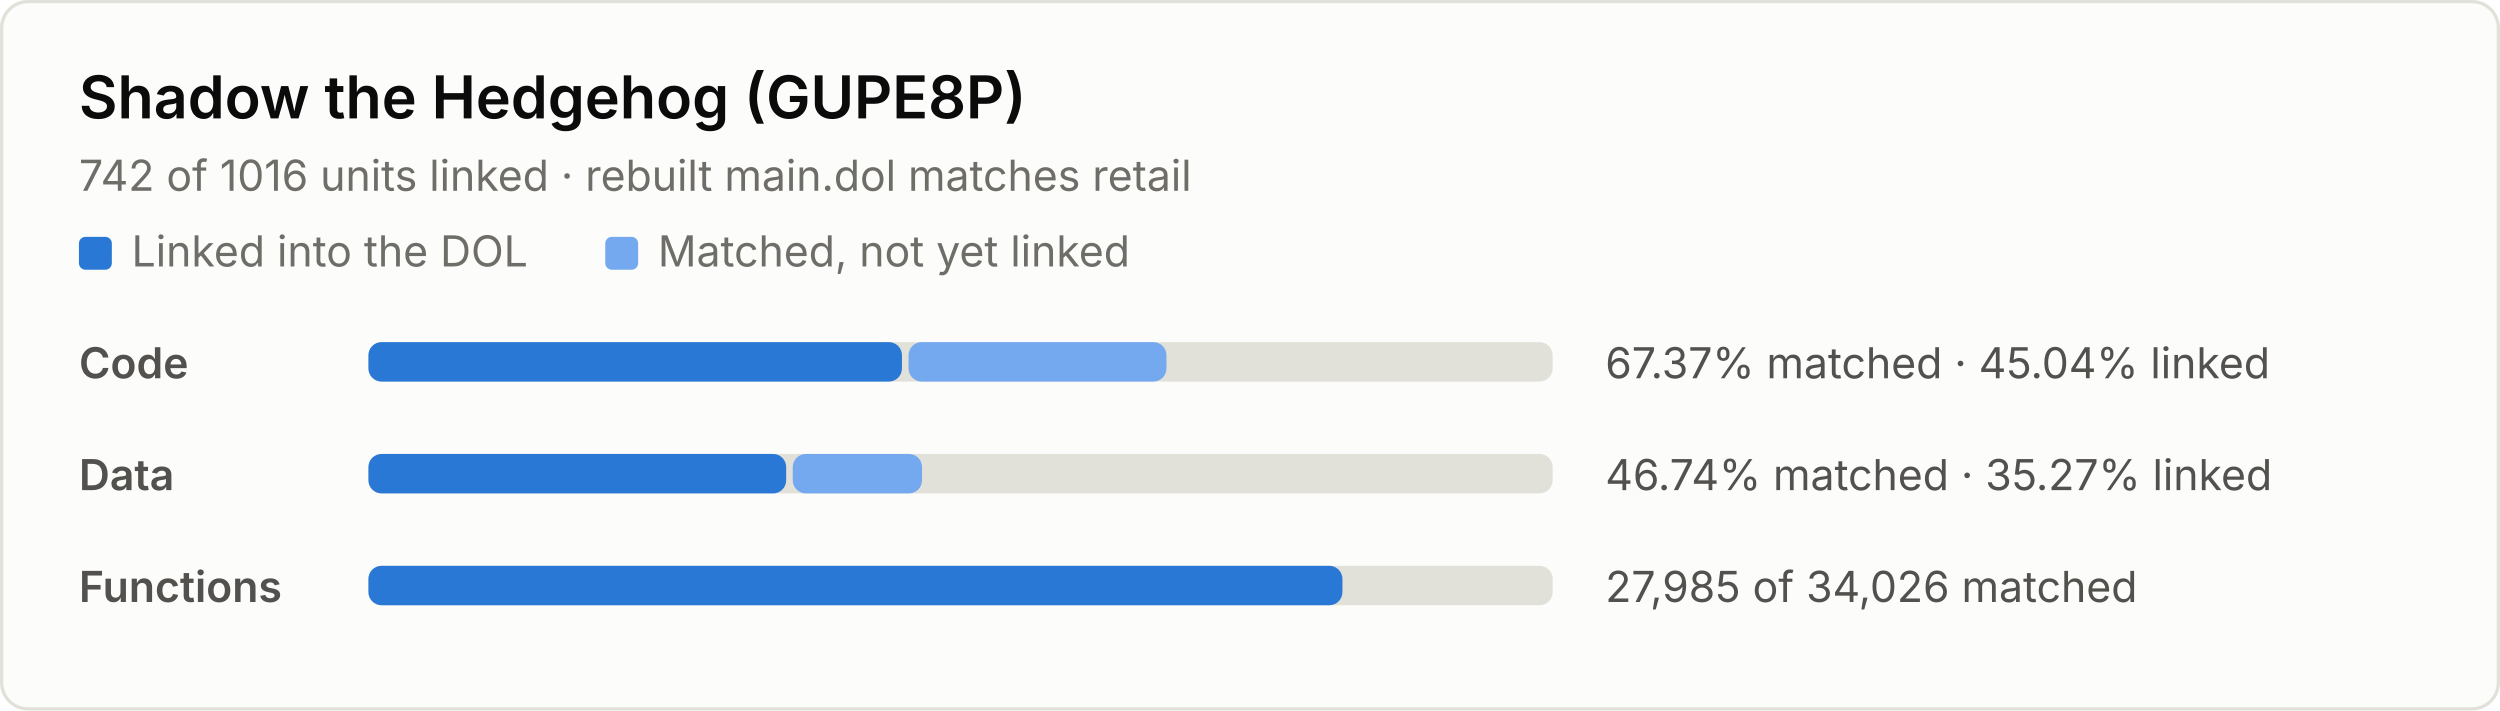
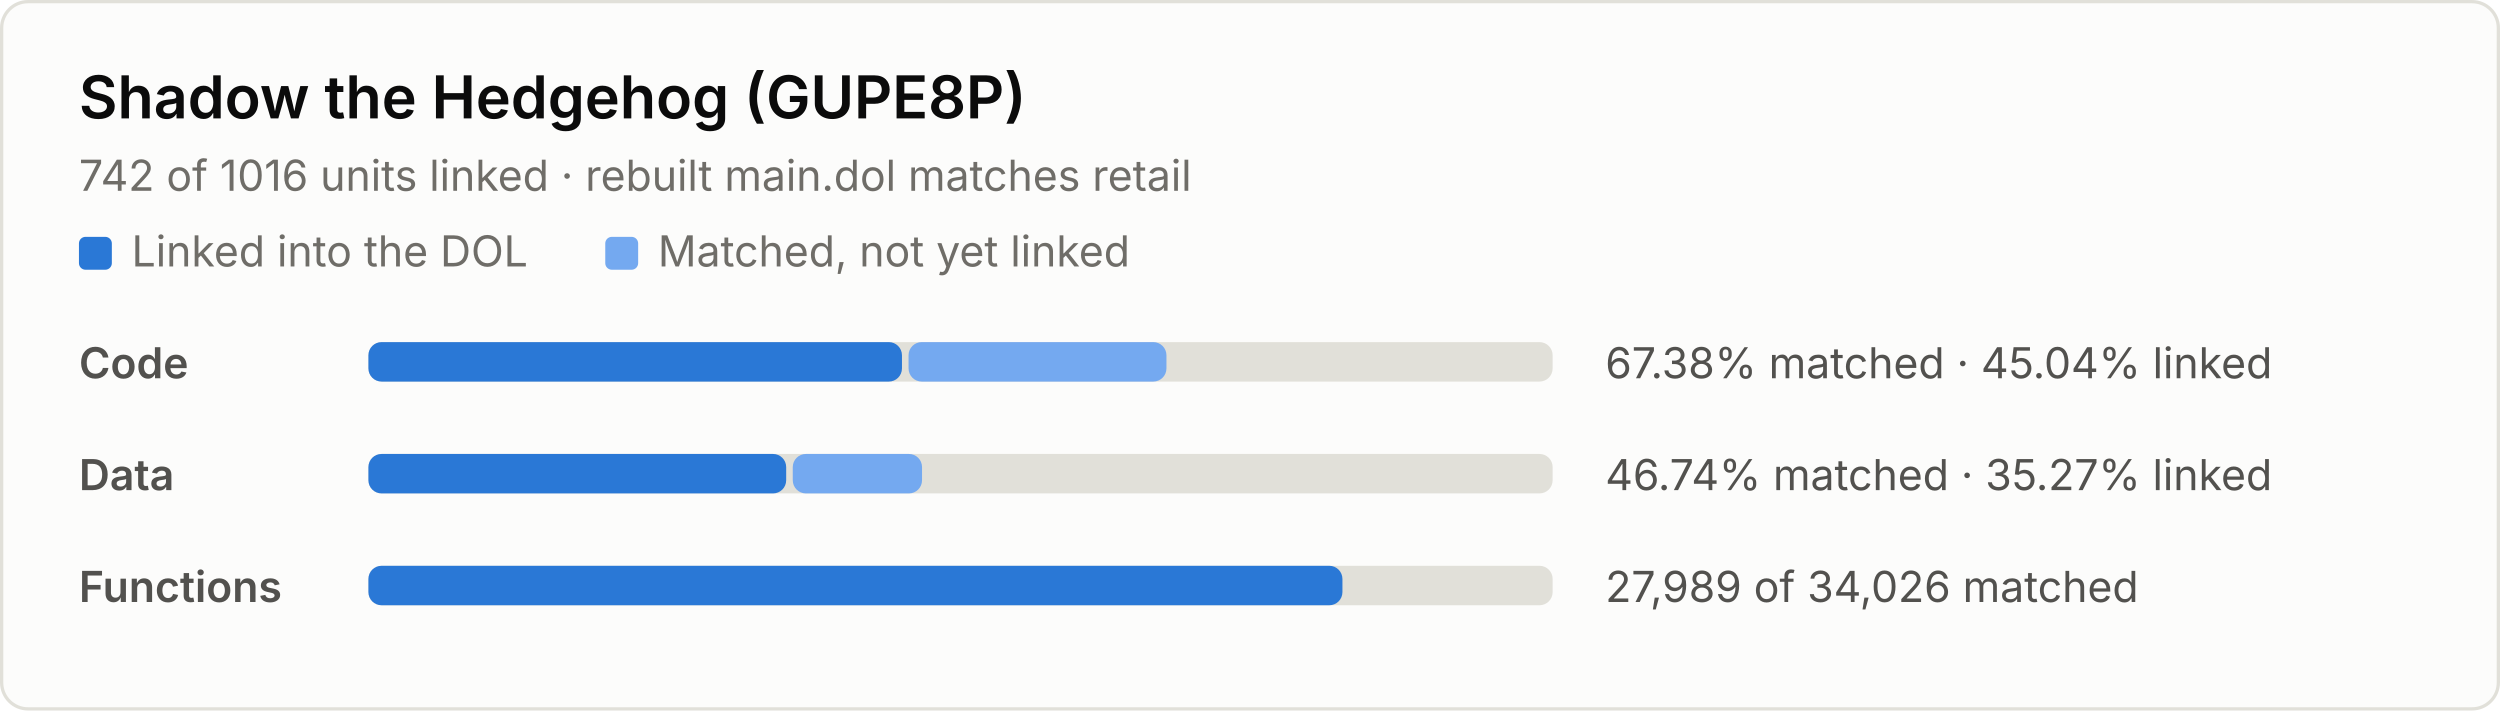
- <svg xmlns="http://www.w3.org/2000/svg" width="760" height="216" viewBox="0 0 760 216" role="img" aria-label="Decompilation progress: 67.37% of code matched, 45.04% linked">
+ <svg xmlns="http://www.w3.org/2000/svg" width="760" height="216" viewBox="0 0 760 216" role="img" aria-label="Decompilation progress: 67.38% of code matched, 45.04% linked">
  <style>
.bg { fill: #fcfcfb; stroke: #e1e0d9; }
.title { fill: #0b0b0b; font: 600 18px system-ui, -apple-system, "Segoe UI", sans-serif; }
.sub, .label, .nums, .key { font: 13px system-ui, -apple-system, "Segoe UI", sans-serif; }
.sub, .key { fill: #6f6d68; }
.label { fill: #52514e; font-weight: 600; }
.nums { fill: #52514e; font-variant-numeric: tabular-nums; }
.track { fill: #e1e0d9; }
.linked { fill: #2a78d6; }
.matched { fill: #74a9f0; }
@media (prefers-color-scheme: dark) {
  .bg { fill: #1a1a19; stroke: #2c2c2a; }
  .title { fill: #f0efec; }
  .sub, .key { fill: #9a988f; }
  .label, .nums { fill: #c3c2b7; }
  .track { fill: #2c2c2a; }
  .linked { fill: #4a94ec; }
  .matched { fill: #2260b0; }
}
</style>
  <rect class="bg" x="0.5" y="0.5" width="759" height="215" rx="8" />
  <text class="title" x="24" y="36">Shadow the Hedgehog (GUPE8P)</text>
  <text class="sub" x="24" y="58">742 of 1016 units linked · rebuilt main.dol matches retail</text>
  <rect class="linked" x="24" y="72" width="10" height="10" rx="2" />
  <text class="key" x="40" y="81">Linked into the DOL</text>
  <rect class="matched" x="184" y="72" width="10" height="10" rx="2" />
  <text class="key" x="200" y="81">Matched, not yet linked</text>
  <text class="label" x="24" y="115">Code</text>
  <rect class="track" x="112" y="104" width="360" height="12" rx="4" />
  <rect class="linked" x="112" y="104" width="162.2" height="12" rx="4" />
  <rect class="matched" x="276.2" y="104" width="78.4" height="12" rx="4" />
-   <text class="nums" x="488" y="115">67.37% matched · 45.04% linked</text>
+   <text class="nums" x="488" y="115">67.38% matched · 45.04% linked</text>
  <text class="label" x="24" y="149">Data</text>
  <rect class="track" x="112" y="138" width="360" height="12" rx="4" />
  <rect class="linked" x="112" y="138" width="127.0" height="12" rx="4" />
  <rect class="matched" x="241.0" y="138" width="39.3" height="12" rx="4" />
  <text class="nums" x="488" y="149">46.74% matched · 35.27% linked</text>
  <text class="label" x="24" y="183">Functions</text>
  <rect class="track" x="112" y="172" width="360" height="12" rx="4" />
  <rect class="linked" x="112" y="172" width="296.1" height="12" rx="4" />
-   <text class="nums" x="488" y="183">27,985 of 34,026 matched</text>
+   <text class="nums" x="488" y="183">27,989 of 34,026 matched</text>
</svg>
